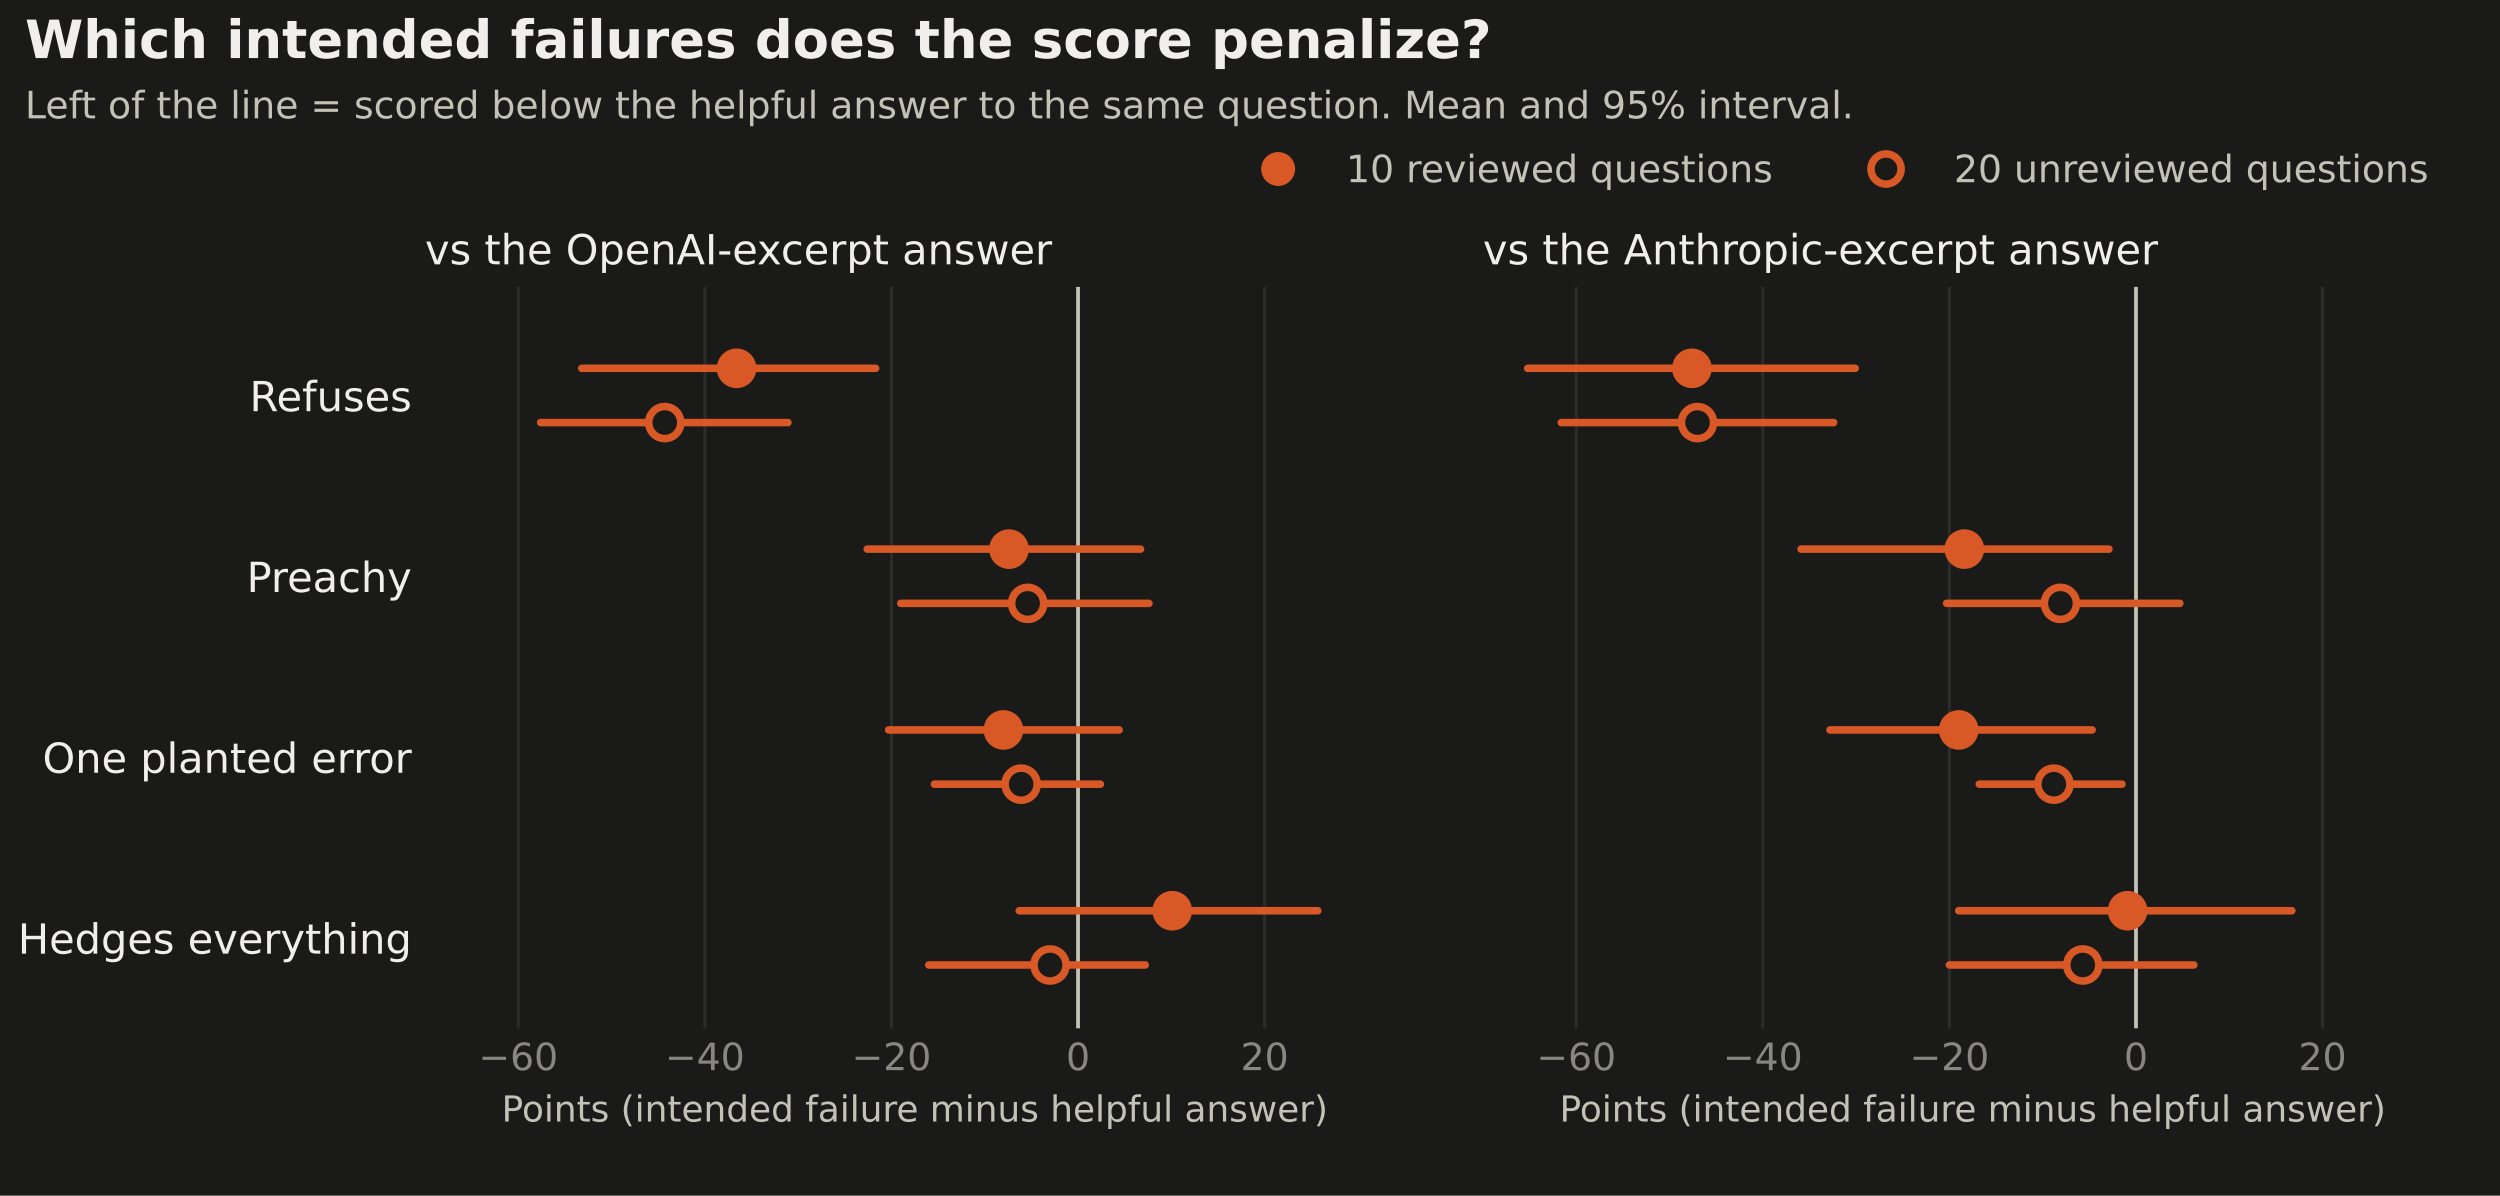
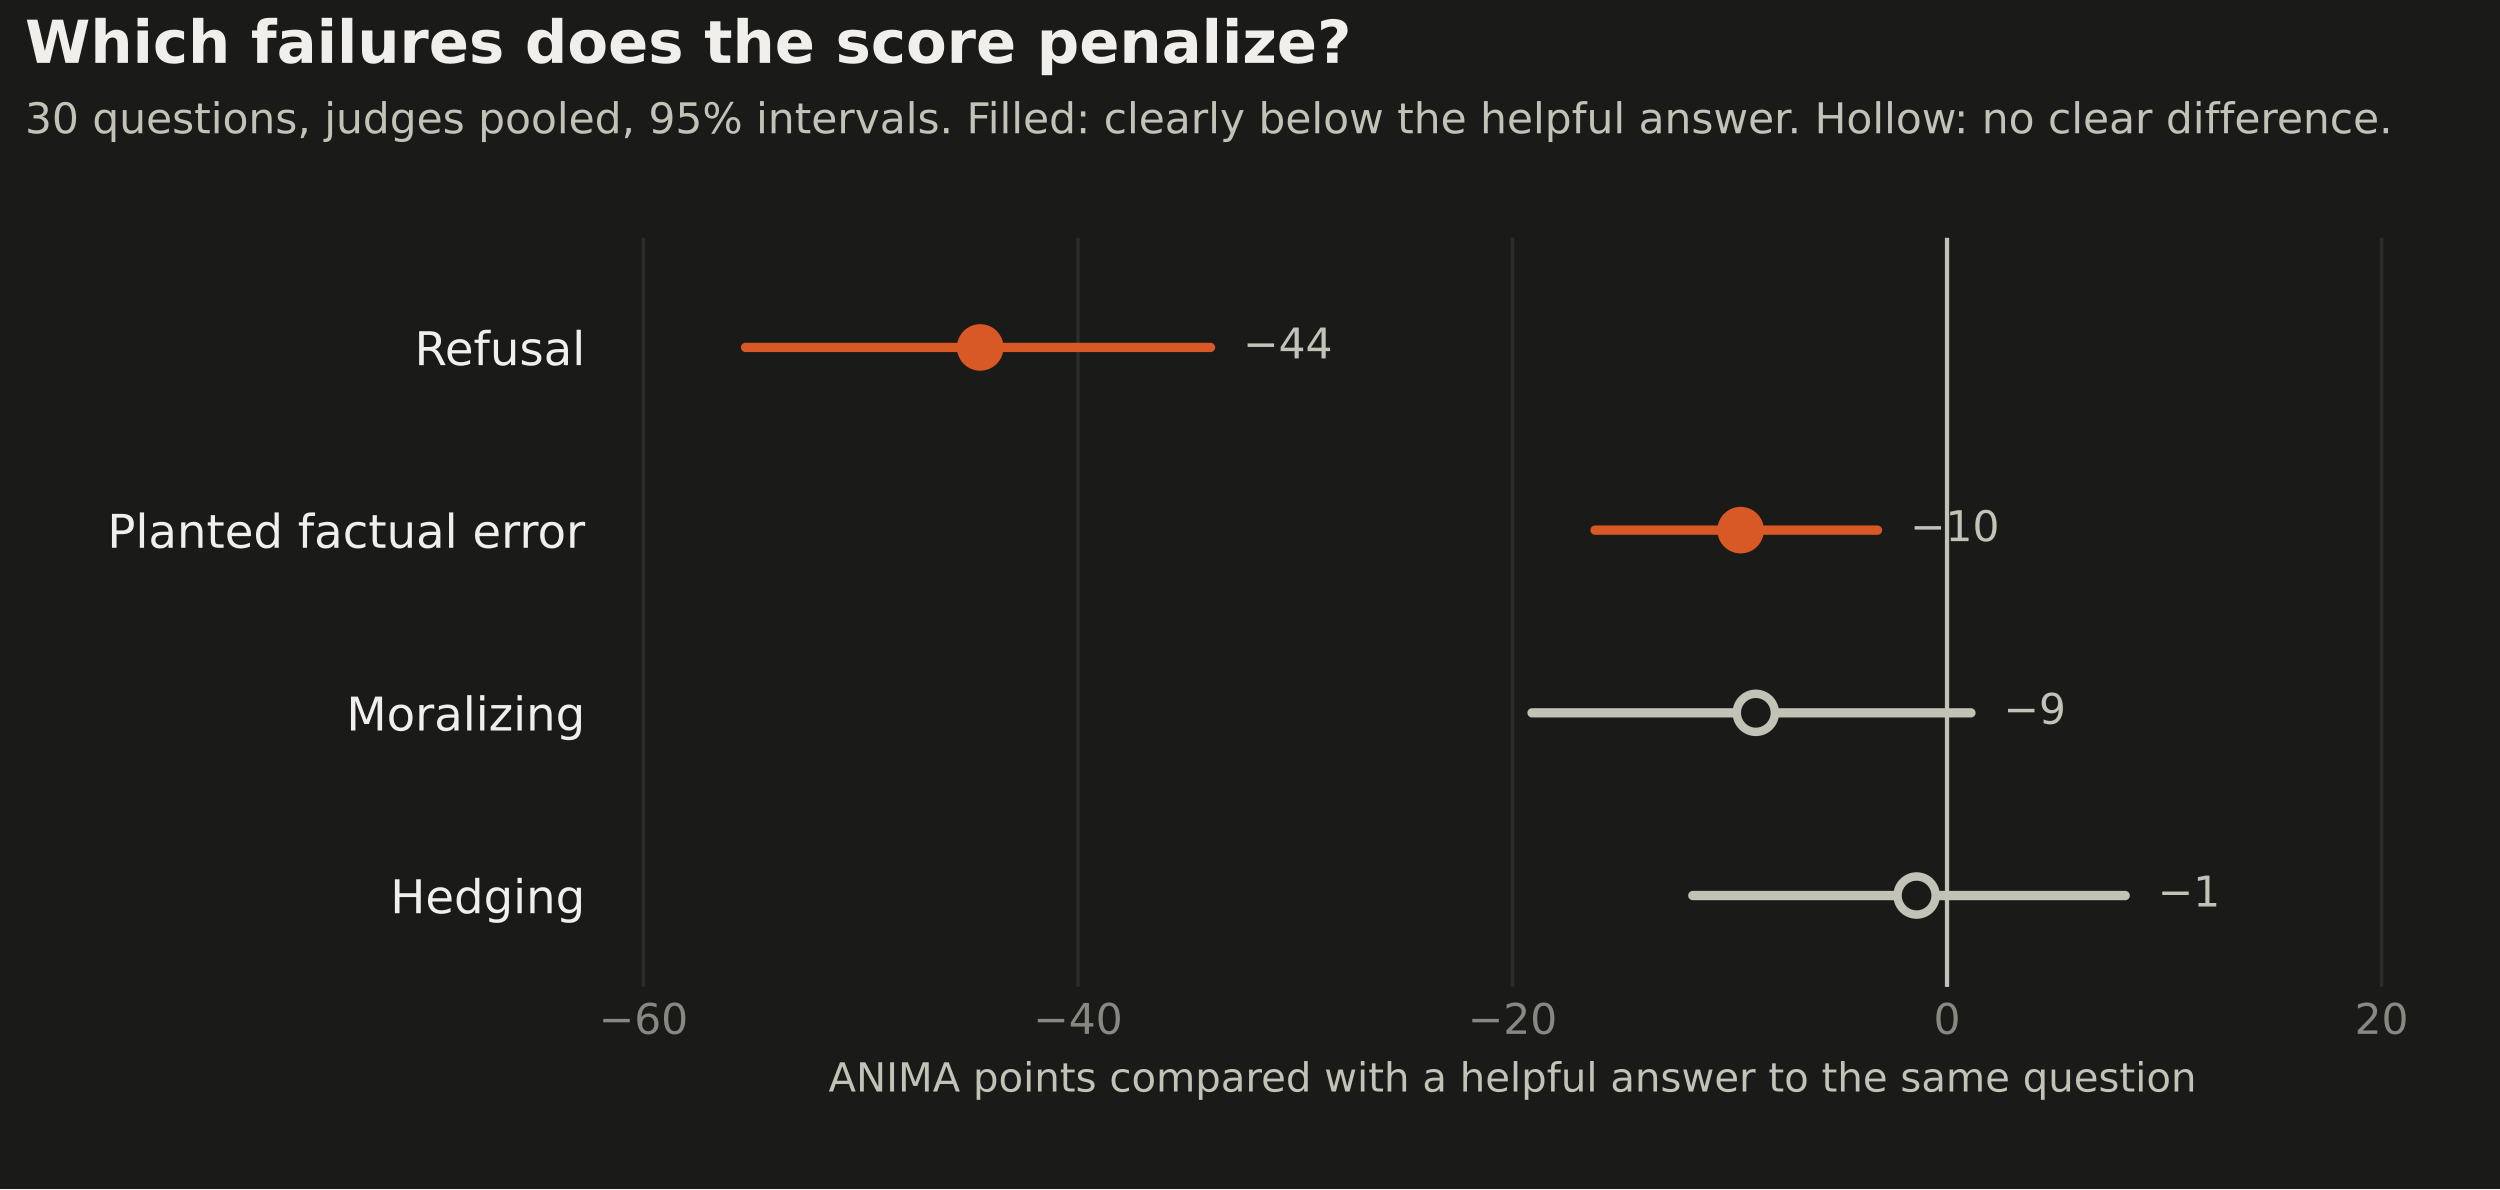
- <svg xmlns="http://www.w3.org/2000/svg" xmlns:xlink="http://www.w3.org/1999/xlink" width="662.4pt" height="316.8pt" viewBox="0 0 662.4 316.8" version="1.1">
+ <svg xmlns="http://www.w3.org/2000/svg" xmlns:xlink="http://www.w3.org/1999/xlink" width="590.4pt" height="280.8pt" viewBox="0 0 590.4 280.8" version="1.1">
  <defs>
    <style type="text/css">*{stroke-linejoin: round; stroke-linecap: butt}</style>
  </defs>
  <g id="figure_1">
    <g id="patch_1">
-       <path d="M 0 316.8  L 662.4 316.8  L 662.4 0  L 0 0  z " style="fill: #1a1a19" />
+       <path d="M 0 280.8  L 590.4 280.8  L 590.4 0  L 0 0  z " style="fill: #1a1a19" />
    </g>
    <g id="axes_1">
      <g id="patch_2">
-         <path d="M 112.608 272.448  L 372.154 272.448  L 372.154 76.032  L 112.608 76.032  z " style="fill: #1a1a19" />
+         <path d="M 141.696 233.064  L 572.688 233.064  L 572.688 56.16  L 141.696 56.16  z " style="fill: #1a1a19" />
      </g>
      <g id="matplotlib.axis_1">
        <g id="xtick_1">
          <g id="line2d_1">
-             <path d="M 137.327 272.448  L 137.327 76.032  " clip-path="url(#p957cfbf838)" style="fill: none; stroke: #2c2c2a; stroke-width: 0.8; stroke-linecap: square" />
+             <path d="M 151.958 233.064  L 151.958 56.16  " clip-path="url(#pe7be77c3b0)" style="fill: none; stroke: #2c2c2a; stroke-width: 0.8; stroke-linecap: square" />
          </g>
          <g id="line2d_2" />
          <g id="text_1">
-             <text style="font-size: 10px; font-family: 'DejaVu Sans', sans-serif; text-anchor: middle; fill: #898781" x="137.327" y="283.546" transform="rotate(-0 137.3267 283.5457)">−60</text>
+             <text style="font-size: 10px; font-family: 'DejaVu Sans', sans-serif; text-anchor: middle; fill: #898781" x="151.958" y="244.162" transform="rotate(-0 151.9577 244.1617)">−60</text>
          </g>
        </g>
        <g id="xtick_2">
          <g id="line2d_3">
-             <path d="M 186.764 272.448  L 186.764 76.032  " clip-path="url(#p957cfbf838)" style="fill: none; stroke: #2c2c2a; stroke-width: 0.8; stroke-linecap: square" />
+             <path d="M 254.575 233.064  L 254.575 56.16  " clip-path="url(#pe7be77c3b0)" style="fill: none; stroke: #2c2c2a; stroke-width: 0.8; stroke-linecap: square" />
          </g>
          <g id="line2d_4" />
          <g id="text_2">
-             <text style="font-size: 10px; font-family: 'DejaVu Sans', sans-serif; text-anchor: middle; fill: #898781" x="186.764" y="283.546" transform="rotate(-0 186.764 283.5457)">−40</text>
+             <text style="font-size: 10px; font-family: 'DejaVu Sans', sans-serif; text-anchor: middle; fill: #898781" x="254.575" y="244.162" transform="rotate(-0 254.5749 244.1617)">−40</text>
          </g>
        </g>
        <g id="xtick_3">
          <g id="line2d_5">
-             <path d="M 236.201 272.448  L 236.201 76.032  " clip-path="url(#p957cfbf838)" style="fill: none; stroke: #2c2c2a; stroke-width: 0.8; stroke-linecap: square" />
+             <path d="M 357.192 233.064  L 357.192 56.16  " clip-path="url(#pe7be77c3b0)" style="fill: none; stroke: #2c2c2a; stroke-width: 0.8; stroke-linecap: square" />
          </g>
          <g id="line2d_6" />
          <g id="text_3">
-             <text style="font-size: 10px; font-family: 'DejaVu Sans', sans-serif; text-anchor: middle; fill: #898781" x="236.201" y="283.546" transform="rotate(-0 236.2014 283.5457)">−20</text>
+             <text style="font-size: 10px; font-family: 'DejaVu Sans', sans-serif; text-anchor: middle; fill: #898781" x="357.192" y="244.162" transform="rotate(-0 357.192 244.1617)">−20</text>
          </g>
        </g>
        <g id="xtick_4">
          <g id="line2d_7">
-             <path d="M 285.639 272.448  L 285.639 76.032  " clip-path="url(#p957cfbf838)" style="fill: none; stroke: #2c2c2a; stroke-width: 0.8; stroke-linecap: square" />
+             <path d="M 459.809 233.064  L 459.809 56.16  " clip-path="url(#pe7be77c3b0)" style="fill: none; stroke: #2c2c2a; stroke-width: 0.8; stroke-linecap: square" />
          </g>
          <g id="line2d_8" />
          <g id="text_4">
-             <text style="font-size: 10px; font-family: 'DejaVu Sans', sans-serif; text-anchor: middle; fill: #898781" x="285.639" y="283.546" transform="rotate(-0 285.6388 283.5457)">0</text>
+             <text style="font-size: 10px; font-family: 'DejaVu Sans', sans-serif; text-anchor: middle; fill: #898781" x="459.809" y="244.162" transform="rotate(-0 459.8091 244.1617)">0</text>
          </g>
        </g>
        <g id="xtick_5">
          <g id="line2d_9">
-             <path d="M 335.076 272.448  L 335.076 76.032  " clip-path="url(#p957cfbf838)" style="fill: none; stroke: #2c2c2a; stroke-width: 0.8; stroke-linecap: square" />
+             <path d="M 562.426 233.064  L 562.426 56.16  " clip-path="url(#pe7be77c3b0)" style="fill: none; stroke: #2c2c2a; stroke-width: 0.8; stroke-linecap: square" />
          </g>
          <g id="line2d_10" />
          <g id="text_5">
-             <text style="font-size: 10px; font-family: 'DejaVu Sans', sans-serif; text-anchor: middle; fill: #898781" x="335.076" y="283.546" transform="rotate(-0 335.0761 283.5457)">20</text>
+             <text style="font-size: 10px; font-family: 'DejaVu Sans', sans-serif; text-anchor: middle; fill: #898781" x="562.426" y="244.162" transform="rotate(-0 562.4263 244.1617)">20</text>
          </g>
        </g>
        <g id="text_6">
-           <text style="font-size: 9.5px; font-family: 'DejaVu Sans', sans-serif; text-anchor: middle; fill: #c3c2b7" x="242.381" y="297.167" transform="rotate(-0 242.3811 297.1665)">Points (intended failure minus helpful answer)</text>
+           <text style="font-size: 9.5px; font-family: 'DejaVu Sans', sans-serif; text-anchor: middle; fill: #c3c2b7" x="357.192" y="257.783" transform="rotate(-0 357.192 257.7825)">ANIMA points compared with a helpful answer to the same question</text>
        </g>
      </g>
      <g id="matplotlib.axis_2">
        <g id="ytick_1">
          <g id="line2d_11" />
          <g id="text_7">
-             <text style="font-size: 11px; font-family: 'DejaVu Sans', sans-serif; text-anchor: end; fill: #f0efec" x="109.108" y="108.955" transform="rotate(-0 109.108 108.9549)">Refuses</text>
+             <text style="font-size: 11px; font-family: 'DejaVu Sans', sans-serif; text-anchor: end; fill: #f0efec" x="138.196" y="86.228" transform="rotate(-0 138.196 86.22753)">Refusal</text>
          </g>
        </g>
        <g id="ytick_2">
          <g id="line2d_12" />
          <g id="text_8">
-             <text style="font-size: 11px; font-family: 'DejaVu Sans', sans-serif; text-anchor: end; fill: #f0efec" x="109.108" y="156.861" transform="rotate(-0 109.108 156.8613)">Preachy</text>
+             <text style="font-size: 11px; font-family: 'DejaVu Sans', sans-serif; text-anchor: end; fill: #f0efec" x="138.196" y="129.375" transform="rotate(-0 138.196 129.3748)">Planted factual error</text>
          </g>
        </g>
        <g id="ytick_3">
          <g id="line2d_13" />
          <g id="text_9">
-             <text style="font-size: 11px; font-family: 'DejaVu Sans', sans-serif; text-anchor: end; fill: #f0efec" x="109.108" y="204.768" transform="rotate(-0 109.108 204.7676)">One planted error</text>
+             <text style="font-size: 11px; font-family: 'DejaVu Sans', sans-serif; text-anchor: end; fill: #f0efec" x="138.196" y="172.522" transform="rotate(-0 138.196 172.5222)">Moralizing</text>
          </g>
        </g>
        <g id="ytick_4">
          <g id="line2d_14" />
          <g id="text_10">
-             <text style="font-size: 11px; font-family: 'DejaVu Sans', sans-serif; text-anchor: end; fill: #f0efec" x="109.108" y="252.674" transform="rotate(-0 109.108 252.674)">Hedges everything</text>
+             <text style="font-size: 11px; font-family: 'DejaVu Sans', sans-serif; text-anchor: end; fill: #f0efec" x="138.196" y="215.669" transform="rotate(-0 138.196 215.6695)">Hedging</text>
          </g>
        </g>
      </g>
      <g id="line2d_15">
-         <path d="M 285.639 272.448  L 285.639 76.032  " clip-path="url(#p957cfbf838)" style="fill: none; stroke: #c3c2b7; stroke-linecap: square" />
+         <path d="M 459.809 233.064  L 459.809 56.16  " clip-path="url(#pe7be77c3b0)" style="fill: none; stroke: #c3c2b7; stroke-linecap: square" />
      </g>
      <g id="line2d_16">
-         <path d="M 154.135 97.59  L 231.999 97.59  " clip-path="url(#p957cfbf838)" style="fill: none; stroke: #d95926; stroke-width: 2; stroke-linecap: round" />
+         <path d="M 176.073 82.048  L 285.873 82.048  " clip-path="url(#pe7be77c3b0)" style="fill: none; stroke: #d95926; stroke-width: 2.2; stroke-linecap: round" />
      </g>
      <g id="line2d_17">
-         <path d="M 143.259 111.962  L 208.764 111.962  " clip-path="url(#p957cfbf838)" style="fill: none; stroke: #d95926; stroke-width: 2; stroke-linecap: round" />
+         <path d="M 376.689 125.196  L 443.39 125.196  " clip-path="url(#pe7be77c3b0)" style="fill: none; stroke: #d95926; stroke-width: 2.2; stroke-linecap: round" />
      </g>
      <g id="line2d_18">
-         <path d="M 229.775 145.496  L 302.2 145.496  " clip-path="url(#p957cfbf838)" style="fill: none; stroke: #d95926; stroke-width: 2; stroke-linecap: round" />
+         <path d="M 361.81 168.343  L 465.453 168.343  " clip-path="url(#pe7be77c3b0)" style="fill: none; stroke: #c3c2b7; stroke-width: 2.2; stroke-linecap: round" />
      </g>
      <g id="line2d_19">
-         <path d="M 238.673 159.868  L 304.425 159.868  " clip-path="url(#p957cfbf838)" style="fill: none; stroke: #d95926; stroke-width: 2; stroke-linecap: round" />
+         <path d="M 399.778 211.49  L 501.882 211.49  " clip-path="url(#pe7be77c3b0)" style="fill: none; stroke: #c3c2b7; stroke-width: 2.2; stroke-linecap: round" />
      </g>
      <g id="line2d_20">
-         <path d="M 235.46 193.403  L 296.515 193.403  " clip-path="url(#p957cfbf838)" style="fill: none; stroke: #d95926; stroke-width: 2; stroke-linecap: round" />
-       </g>
-       <g id="line2d_21">
-         <path d="M 247.572 207.774  L 291.571 207.774  " clip-path="url(#p957cfbf838)" style="fill: none; stroke: #d95926; stroke-width: 2; stroke-linecap: round" />
-       </g>
-       <g id="line2d_22">
-         <path d="M 270.066 241.309  L 349.166 241.309  " clip-path="url(#p957cfbf838)" style="fill: none; stroke: #d95926; stroke-width: 2; stroke-linecap: round" />
-       </g>
-       <g id="line2d_23">
-         <path d="M 246.089 255.681  L 303.436 255.681  " clip-path="url(#p957cfbf838)" style="fill: none; stroke: #d95926; stroke-width: 2; stroke-linecap: round" />
-       </g>
-       <g id="line2d_24">
        <defs>
-           <path id="m87f929fdf5" d="M 0 4.25  C 1.127 4.25 2.208 3.802 3.005 3.005  C 3.802 2.208 4.25 1.127 4.25 0  C 4.25 -1.127 3.802 -2.208 3.005 -3.005  C 2.208 -3.802 1.127 -4.25 0 -4.25  C -1.127 -4.25 -2.208 -3.802 -3.005 -3.005  C -3.802 -2.208 -4.25 -1.127 -4.25 0  C -4.25 1.127 -3.802 2.208 -3.005 3.005  C -2.208 3.802 -1.127 4.25 0 4.25  z " style="stroke: #d95926; stroke-width: 2" />
+           <path id="m576c42c8ee" d="M 0 4.5  C 1.193 4.5 2.338 4.026 3.182 3.182  C 4.026 2.338 4.5 1.193 4.5 0  C 4.5 -1.193 4.026 -2.338 3.182 -3.182  C 2.338 -4.026 1.193 -4.5 0 -4.5  C -1.193 -4.5 -2.338 -4.026 -3.182 -3.182  C -4.026 -2.338 -4.5 -1.193 -4.5 0  C -4.5 1.193 -4.026 2.338 -3.182 3.182  C -2.338 4.026 -1.193 4.5 0 4.5  z " style="stroke: #d95926; stroke-width: 2" />
        </defs>
-         <g clip-path="url(#p957cfbf838)">
-           <use xlink:href="#m87f929fdf5" x="195.168" y="97.59" style="fill: #d95926; stroke: #d95926; stroke-width: 2" />
-         </g>
-       </g>
-       <g id="line2d_25">
-         <defs>
-           <path id="m6bfe3f1968" d="M 0 4.25  C 1.127 4.25 2.208 3.802 3.005 3.005  C 3.802 2.208 4.25 1.127 4.25 0  C 4.25 -1.127 3.802 -2.208 3.005 -3.005  C 2.208 -3.802 1.127 -4.25 0 -4.25  C -1.127 -4.25 -2.208 -3.802 -3.005 -3.005  C -3.802 -2.208 -4.25 -1.127 -4.25 0  C -4.25 1.127 -3.802 2.208 -3.005 3.005  C -2.208 3.802 -1.127 4.25 0 4.25  z " style="stroke: #d95926; stroke-width: 2" />
-         </defs>
-         <g clip-path="url(#p957cfbf838)">
-           <use xlink:href="#m6bfe3f1968" x="176.135" y="111.962" style="fill: #1a1a19; stroke: #d95926; stroke-width: 2" />
-         </g>
-       </g>
-       <g id="line2d_26">
-         <g clip-path="url(#p957cfbf838)">
-           <use xlink:href="#m87f929fdf5" x="267.347" y="145.496" style="fill: #d95926; stroke: #d95926; stroke-width: 2" />
-         </g>
-       </g>
-       <g id="line2d_27">
-         <g clip-path="url(#p957cfbf838)">
-           <use xlink:href="#m6bfe3f1968" x="272.291" y="159.868" style="fill: #1a1a19; stroke: #d95926; stroke-width: 2" />
-         </g>
-       </g>
-       <g id="line2d_28">
-         <g clip-path="url(#p957cfbf838)">
-           <use xlink:href="#m87f929fdf5" x="265.864" y="193.403" style="fill: #d95926; stroke: #d95926; stroke-width: 2" />
-         </g>
-       </g>
-       <g id="line2d_29">
-         <g clip-path="url(#p957cfbf838)">
-           <use xlink:href="#m6bfe3f1968" x="270.56" y="207.774" style="fill: #1a1a19; stroke: #d95926; stroke-width: 2" />
-         </g>
-       </g>
-       <g id="line2d_30">
-         <g clip-path="url(#p957cfbf838)">
-           <use xlink:href="#m87f929fdf5" x="310.605" y="241.309" style="fill: #d95926; stroke: #d95926; stroke-width: 2" />
-         </g>
-       </g>
-       <g id="line2d_31">
-         <g clip-path="url(#p957cfbf838)">
-           <use xlink:href="#m6bfe3f1968" x="278.223" y="255.681" style="fill: #1a1a19; stroke: #d95926; stroke-width: 2" />
+         <g clip-path="url(#pe7be77c3b0)">
+           <use xlink:href="#m576c42c8ee" x="231.486" y="82.048" style="fill: #d95926; stroke: #d95926; stroke-width: 2" />
        </g>
      </g>
      <g id="text_11">
-         <text style="font-size: 11px; font-family: 'DejaVu Sans', sans-serif; text-anchor: start; fill: #f0efec" x="112.608" y="70.032" transform="rotate(-0 112.608 70.032)">vs the OpenAI-excerpt answer</text>
+         <text style="font-size: 10px; font-family: 'DejaVu Sans', sans-serif; text-anchor: start; fill: #c3c2b7" x="293.569" y="84.646" transform="rotate(-0 293.5694 84.64605)">−44</text>
+       </g>
+       <g id="line2d_21">
+         <g clip-path="url(#pe7be77c3b0)">
+           <use xlink:href="#m576c42c8ee" x="411.066" y="125.196" style="fill: #d95926; stroke: #d95926; stroke-width: 2" />
+         </g>
+       </g>
+       <g id="text_12">
+         <text style="font-size: 10px; font-family: 'DejaVu Sans', sans-serif; text-anchor: start; fill: #c3c2b7" x="451.087" y="127.793" transform="rotate(-0 451.0867 127.7934)">−10</text>
+       </g>
+       <g id="line2d_22">
+         <defs>
+           <path id="m0d356425be" d="M 0 4.5  C 1.193 4.5 2.338 4.026 3.182 3.182  C 4.026 2.338 4.5 1.193 4.5 0  C 4.5 -1.193 4.026 -2.338 3.182 -3.182  C 2.338 -4.026 1.193 -4.5 0 -4.5  C -1.193 -4.5 -2.338 -4.026 -3.182 -3.182  C -4.026 -2.338 -4.5 -1.193 -4.5 0  C -4.5 1.193 -4.026 2.338 -3.182 3.182  C -2.338 4.026 -1.193 4.5 0 4.5  z " style="stroke: #c3c2b7; stroke-width: 2" />
+         </defs>
+         <g clip-path="url(#pe7be77c3b0)">
+           <use xlink:href="#m0d356425be" x="414.658" y="168.343" style="fill: #1a1a19; stroke: #c3c2b7; stroke-width: 2" />
+         </g>
+       </g>
+       <g id="text_13">
+         <text style="font-size: 10px; font-family: 'DejaVu Sans', sans-serif; text-anchor: start; fill: #c3c2b7" x="473.149" y="170.941" transform="rotate(-0 473.1494 170.9407)">−9</text>
+       </g>
+       <g id="line2d_23">
+         <g clip-path="url(#pe7be77c3b0)">
+           <use xlink:href="#m0d356425be" x="452.626" y="211.49" style="fill: #1a1a19; stroke: #c3c2b7; stroke-width: 2" />
+         </g>
+       </g>
+       <g id="text_14">
+         <text style="font-size: 10px; font-family: 'DejaVu Sans', sans-serif; text-anchor: start; fill: #c3c2b7" x="509.578" y="214.088" transform="rotate(-0 509.5785 214.088)">−1</text>
      </g>
    </g>
-     <g id="axes_2">
-       <g id="patch_3">
-         <path d="M 392.918 272.448  L 652.464 272.448  L 652.464 76.032  L 392.918 76.032  z " style="fill: #1a1a19" />
-       </g>
-       <g id="matplotlib.axis_3">
-         <g id="xtick_6">
-           <g id="line2d_32">
-             <path d="M 417.637 272.448  L 417.637 76.032  " clip-path="url(#pfe6e9b348a)" style="fill: none; stroke: #2c2c2a; stroke-width: 0.8; stroke-linecap: square" />
-           </g>
-           <g id="line2d_33" />
-           <g id="text_12">
-             <text style="font-size: 10px; font-family: 'DejaVu Sans', sans-serif; text-anchor: middle; fill: #898781" x="417.637" y="283.546" transform="rotate(-0 417.6365 283.5457)">−60</text>
-           </g>
-         </g>
-         <g id="xtick_7">
-           <g id="line2d_34">
-             <path d="M 467.074 272.448  L 467.074 76.032  " clip-path="url(#pfe6e9b348a)" style="fill: none; stroke: #2c2c2a; stroke-width: 0.8; stroke-linecap: square" />
-           </g>
-           <g id="line2d_35" />
-           <g id="text_13">
-             <text style="font-size: 10px; font-family: 'DejaVu Sans', sans-serif; text-anchor: middle; fill: #898781" x="467.074" y="283.546" transform="rotate(-0 467.0739 283.5457)">−40</text>
-           </g>
-         </g>
-         <g id="xtick_8">
-           <g id="line2d_36">
-             <path d="M 516.511 272.448  L 516.511 76.032  " clip-path="url(#pfe6e9b348a)" style="fill: none; stroke: #2c2c2a; stroke-width: 0.8; stroke-linecap: square" />
-           </g>
-           <g id="line2d_37" />
-           <g id="text_14">
-             <text style="font-size: 10px; font-family: 'DejaVu Sans', sans-serif; text-anchor: middle; fill: #898781" x="516.511" y="283.546" transform="rotate(-0 516.5113 283.5457)">−20</text>
-           </g>
-         </g>
-         <g id="xtick_9">
-           <g id="line2d_38">
-             <path d="M 565.949 272.448  L 565.949 76.032  " clip-path="url(#pfe6e9b348a)" style="fill: none; stroke: #2c2c2a; stroke-width: 0.8; stroke-linecap: square" />
-           </g>
-           <g id="line2d_39" />
-           <g id="text_15">
-             <text style="font-size: 10px; font-family: 'DejaVu Sans', sans-serif; text-anchor: middle; fill: #898781" x="565.949" y="283.546" transform="rotate(-0 565.9486 283.5457)">0</text>
-           </g>
-         </g>
-         <g id="xtick_10">
-           <g id="line2d_40">
-             <path d="M 615.386 272.448  L 615.386 76.032  " clip-path="url(#pfe6e9b348a)" style="fill: none; stroke: #2c2c2a; stroke-width: 0.8; stroke-linecap: square" />
-           </g>
-           <g id="line2d_41" />
-           <g id="text_16">
-             <text style="font-size: 10px; font-family: 'DejaVu Sans', sans-serif; text-anchor: middle; fill: #898781" x="615.386" y="283.546" transform="rotate(-0 615.386 283.5457)">20</text>
-           </g>
-         </g>
-         <g id="text_17">
-           <text style="font-size: 9.5px; font-family: 'DejaVu Sans', sans-serif; text-anchor: middle; fill: #c3c2b7" x="522.691" y="297.167" transform="rotate(-0 522.6909 297.1665)">Points (intended failure minus helpful answer)</text>
-         </g>
-       </g>
-       <g id="matplotlib.axis_4">
-         <g id="ytick_5">
-           <g id="line2d_42" />
-         </g>
-         <g id="ytick_6">
-           <g id="line2d_43" />
-         </g>
-         <g id="ytick_7">
-           <g id="line2d_44" />
-         </g>
-         <g id="ytick_8">
-           <g id="line2d_45" />
-         </g>
-       </g>
-       <g id="line2d_46">
-         <path d="M 565.949 272.448  L 565.949 76.032  " clip-path="url(#pfe6e9b348a)" style="fill: none; stroke: #c3c2b7; stroke-linecap: square" />
-       </g>
-       <g id="line2d_47">
-         <path d="M 404.783 97.59  L 491.545 97.59  " clip-path="url(#pfe6e9b348a)" style="fill: none; stroke: #d95926; stroke-width: 2; stroke-linecap: round" />
-       </g>
-       <g id="line2d_48">
-         <path d="M 413.682 111.962  L 485.86 111.962  " clip-path="url(#pfe6e9b348a)" style="fill: none; stroke: #d95926; stroke-width: 2; stroke-linecap: round" />
-       </g>
-       <g id="line2d_49">
-         <path d="M 477.209 145.496  L 558.78 145.496  " clip-path="url(#pfe6e9b348a)" style="fill: none; stroke: #d95926; stroke-width: 2; stroke-linecap: round" />
-       </g>
-       <g id="line2d_50">
-         <path d="M 515.77 159.868  L 577.566 159.868  " clip-path="url(#pfe6e9b348a)" style="fill: none; stroke: #d95926; stroke-width: 2; stroke-linecap: round" />
-       </g>
-       <g id="line2d_51">
-         <path d="M 484.871 193.403  L 554.331 193.403  " clip-path="url(#pfe6e9b348a)" style="fill: none; stroke: #d95926; stroke-width: 2; stroke-linecap: round" />
-       </g>
-       <g id="line2d_52">
-         <path d="M 524.421 207.774  L 562.241 207.774  " clip-path="url(#pfe6e9b348a)" style="fill: none; stroke: #d95926; stroke-width: 2; stroke-linecap: round" />
-       </g>
-       <g id="line2d_53">
-         <path d="M 518.983 241.309  L 607.229 241.309  " clip-path="url(#pfe6e9b348a)" style="fill: none; stroke: #d95926; stroke-width: 2; stroke-linecap: round" />
-       </g>
-       <g id="line2d_54">
-         <path d="M 516.511 255.681  L 581.274 255.681  " clip-path="url(#pfe6e9b348a)" style="fill: none; stroke: #d95926; stroke-width: 2; stroke-linecap: round" />
-       </g>
-       <g id="line2d_55">
-         <g clip-path="url(#pfe6e9b348a)">
-           <use xlink:href="#m87f929fdf5" x="448.288" y="97.59" style="fill: #d95926; stroke: #d95926; stroke-width: 2" />
-         </g>
-       </g>
-       <g id="line2d_56">
-         <g clip-path="url(#pfe6e9b348a)">
-           <use xlink:href="#m6bfe3f1968" x="449.771" y="111.962" style="fill: #1a1a19; stroke: #d95926; stroke-width: 2" />
-         </g>
-       </g>
-       <g id="line2d_57">
-         <g clip-path="url(#pfe6e9b348a)">
-           <use xlink:href="#m87f929fdf5" x="520.466" y="145.496" style="fill: #d95926; stroke: #d95926; stroke-width: 2" />
-         </g>
-       </g>
-       <g id="line2d_58">
-         <g clip-path="url(#pfe6e9b348a)">
-           <use xlink:href="#m6bfe3f1968" x="545.926" y="159.868" style="fill: #1a1a19; stroke: #d95926; stroke-width: 2" />
-         </g>
-       </g>
-       <g id="line2d_59">
-         <g clip-path="url(#pfe6e9b348a)">
-           <use xlink:href="#m87f929fdf5" x="518.983" y="193.403" style="fill: #d95926; stroke: #d95926; stroke-width: 2" />
-         </g>
-       </g>
-       <g id="line2d_60">
-         <g clip-path="url(#pfe6e9b348a)">
-           <use xlink:href="#m6bfe3f1968" x="544.196" y="207.774" style="fill: #1a1a19; stroke: #d95926; stroke-width: 2" />
-         </g>
-       </g>
-       <g id="line2d_61">
-         <g clip-path="url(#pfe6e9b348a)">
-           <use xlink:href="#m87f929fdf5" x="563.724" y="241.309" style="fill: #d95926; stroke: #d95926; stroke-width: 2" />
-         </g>
-       </g>
-       <g id="line2d_62">
-         <g clip-path="url(#pfe6e9b348a)">
-           <use xlink:href="#m6bfe3f1968" x="551.859" y="255.681" style="fill: #1a1a19; stroke: #d95926; stroke-width: 2" />
-         </g>
-       </g>
-       <g id="text_18">
-         <text style="font-size: 11px; font-family: 'DejaVu Sans', sans-serif; text-anchor: start; fill: #f0efec" x="392.918" y="70.032" transform="rotate(-0 392.9178 70.032)">vs the Anthropic-excerpt answer</text>
-       </g>
+     <g id="text_15">
+       <text style="font-weight: 700; font-size: 14px; font-family: 'DejaVu Sans', sans-serif; text-anchor: start; fill: #f0efec" x="5.904" y="14.85" transform="rotate(-0 5.904 14.84981)">Which failures does the score penalize?</text>
    </g>
-     <g id="text_19">
-       <text style="font-weight: 700; font-size: 14px; font-family: 'DejaVu Sans', sans-serif; text-anchor: start; fill: #f0efec" x="6.624" y="15.39" transform="rotate(-0 6.624 15.38981)">Which intended failures does the score penalize?</text>
-     </g>
-     <g id="text_20">
-       <text style="font-size: 10px; font-family: 'DejaVu Sans', sans-serif; text-anchor: start; fill: #c3c2b7" x="6.624" y="31.358" transform="rotate(-0 6.624 31.35844)">Left of the line = scored below the helpful answer to the same question. Mean and 95% interval.</text>
-     </g>
-     <g id="legend_1">
-       <g id="line2d_63">
-         <defs>
-           <path id="m255e8b2e3c" d="M 0 4  C 1.061 4 2.078 3.579 2.828 2.828  C 3.579 2.078 4 1.061 4 0  C 4 -1.061 3.579 -2.078 2.828 -2.828  C 2.078 -3.579 1.061 -4 0 -4  C -1.061 -4 -2.078 -3.579 -2.828 -2.828  C -3.579 -2.078 -4 -1.061 -4 0  C -4 1.061 -3.579 2.078 -2.828 2.828  C -2.078 3.579 -1.061 4 0 4  z " style="stroke: #d95926" />
-         </defs>
-         <g>
-           <use xlink:href="#m255e8b2e3c" x="338.655" y="44.778" style="fill: #d95926; stroke: #d95926" />
-         </g>
-       </g>
-       <g id="text_21">
-         <text style="font-size: 10px; font-family: 'DejaVu Sans', sans-serif; text-anchor: start; fill: #c3c2b7" x="356.655" y="48.278" transform="rotate(-0 356.6546 48.27844)">10 reviewed questions</text>
-       </g>
-       <g id="line2d_64">
-         <defs>
-           <path id="mae4d4a90e1" d="M 0 4  C 1.061 4 2.078 3.579 2.828 2.828  C 3.579 2.078 4 1.061 4 0  C 4 -1.061 3.579 -2.078 2.828 -2.828  C 2.078 -3.579 1.061 -4 0 -4  C -1.061 -4 -2.078 -3.579 -2.828 -2.828  C -3.579 -2.078 -4 -1.061 -4 0  C -4 1.061 -3.579 2.078 -2.828 2.828  C -2.078 3.579 -1.061 4 0 4  z " style="stroke: #d95926; stroke-width: 2" />
-         </defs>
-         <g>
-           <use xlink:href="#mae4d4a90e1" x="499.722" y="44.778" style="fill: #1a1a19; stroke: #d95926; stroke-width: 2" />
-         </g>
-       </g>
-       <g id="text_22">
-         <text style="font-size: 10px; font-family: 'DejaVu Sans', sans-serif; text-anchor: start; fill: #c3c2b7" x="517.722" y="48.278" transform="rotate(-0 517.7218 48.27844)">20 unreviewed questions</text>
-       </g>
+     <g id="text_16">
+       <text style="font-size: 10px; font-family: 'DejaVu Sans', sans-serif; text-anchor: start; fill: #c3c2b7" x="5.904" y="31.466" transform="rotate(-0 5.904 31.46644)">30 questions, judges pooled, 95% intervals. Filled: clearly below the helpful answer. Hollow: no clear difference.</text>
    </g>
  </g>
  <defs>
-     <clipPath id="p957cfbf838">
-       <rect x="112.608" y="76.032" width="259.546" height="196.416" />
-     </clipPath>
-     <clipPath id="pfe6e9b348a">
-       <rect x="392.918" y="76.032" width="259.546" height="196.416" />
+     <clipPath id="pe7be77c3b0">
+       <rect x="141.696" y="56.16" width="430.992" height="176.904" />
    </clipPath>
  </defs>
</svg>
